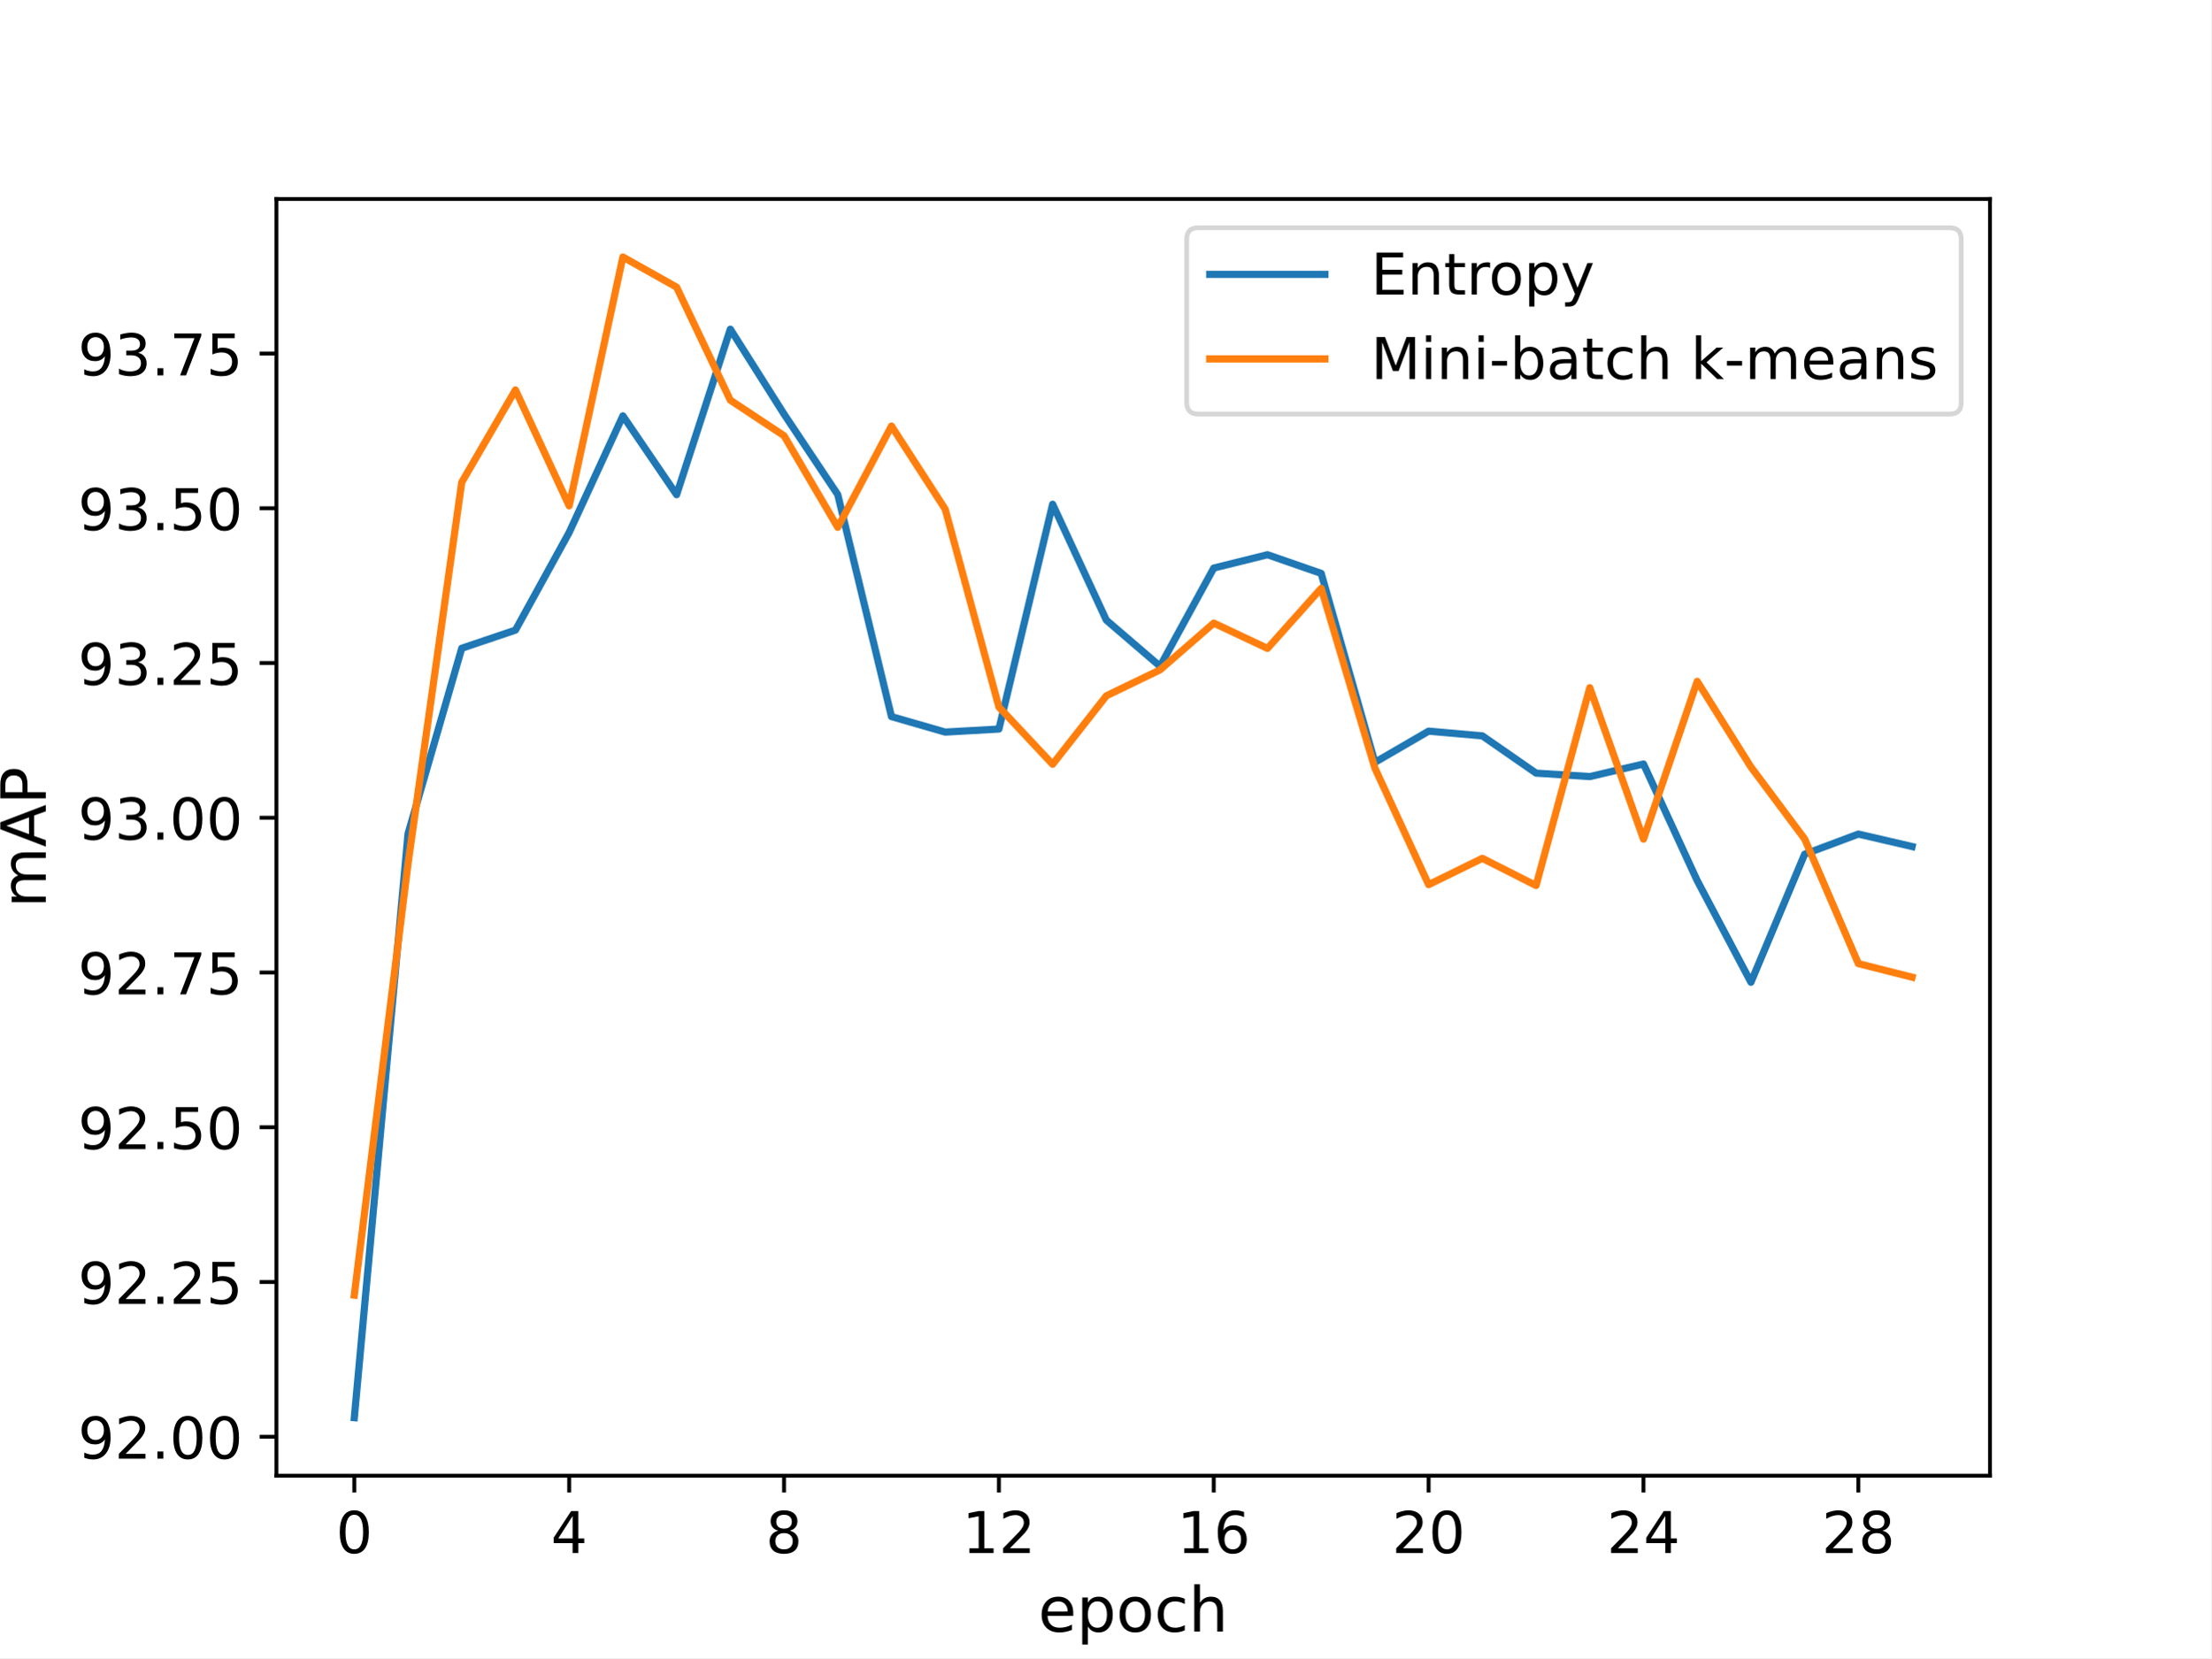
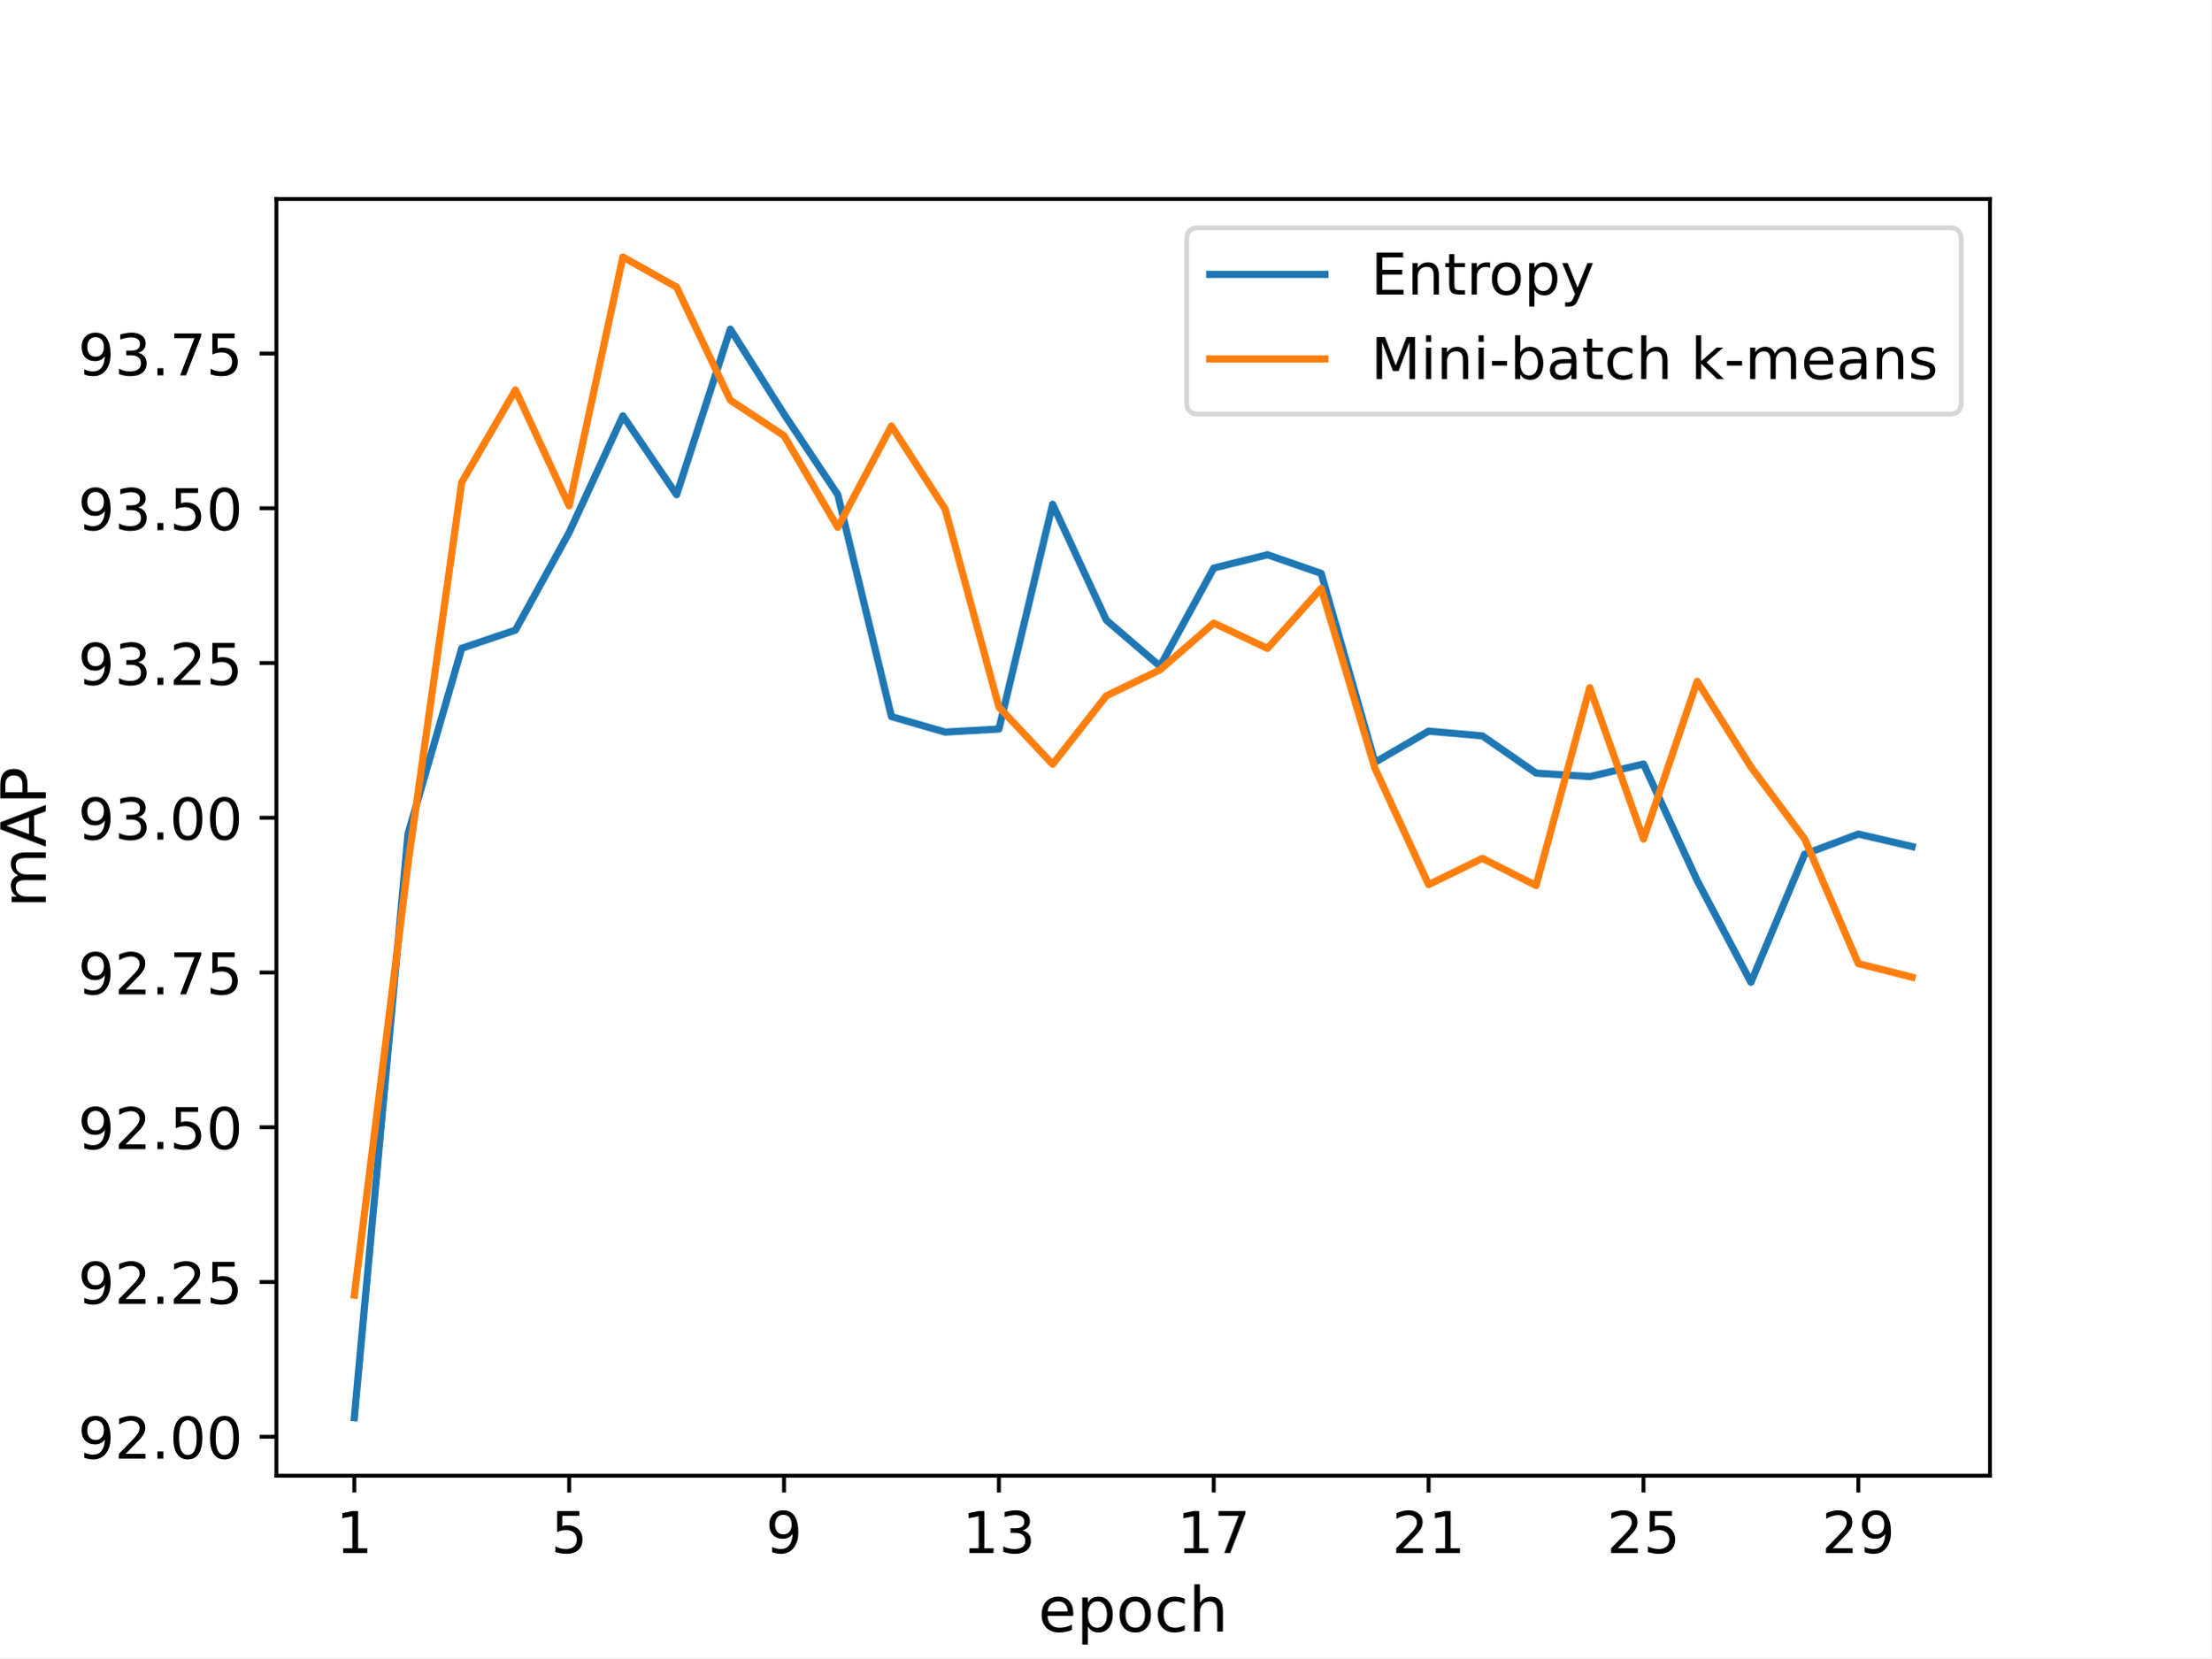
<svg xmlns="http://www.w3.org/2000/svg" xmlns:xlink="http://www.w3.org/1999/xlink" width="460.8pt" height="345.6pt" viewBox="0 0 460.8 345.6" version="1.1">
  <defs>
    <style type="text/css">*{stroke-linejoin: round; stroke-linecap: butt}</style>
  </defs>
  <g id="figure_1">
    <g id="patch_1">
      <path d="M 0 345.6  L 460.8 345.6  L 460.8 0  L 0 0  z " style="fill: #ffffff" />
    </g>
    <g id="axes_1">
      <g id="patch_2">
        <path d="M 57.6 307.584  L 414.72 307.584  L 414.72 41.472  L 57.6 41.472  z " style="fill: #ffffff" />
      </g>
      <g id="matplotlib.axis_1">
        <g id="xtick_1">
          <g id="line2d_1">
            <defs>
-               <path id="m9614fa2d9e" d="M 0 0  L 0 3.5  " style="stroke: #000000; stroke-width: 0.8" />
-             </defs>
-             <g>
-               <use xlink:href="#m9614fa2d9e" x="73.833" y="307.584" style="stroke: #000000; stroke-width: 0.8" />
+               <path id="m59d491070d" d="M 0 0  L 0 3.5  " style="stroke: #000000; stroke-width: 0.8" />
+             </defs>
+             <g>
+               <use xlink:href="#m59d491070d" x="73.833" y="307.584" style="stroke: #000000; stroke-width: 0.8" />
            </g>
          </g>
          <g id="text_1">
            <g transform="translate(70.01523 323.7021) scale(0.12 -0.12)">
              <defs>
-                 <path id="DejaVuSans-30" d="M 2034 4250  Q 1547 4250 1301 3770  Q 1056 3291 1056 2328  Q 1056 1369 1301 889  Q 1547 409 2034 409  Q 2525 409 2770 889  Q 3016 1369 3016 2328  Q 3016 3291 2770 3770  Q 2525 4250 2034 4250  z M 2034 4750  Q 2819 4750 3233 4129  Q 3647 3509 3647 2328  Q 3647 1150 3233 529  Q 2819 -91 2034 -91  Q 1250 -91 836 529  Q 422 1150 422 2328  Q 422 3509 836 4129  Q 1250 4750 2034 4750  z " transform="scale(0.015625)" />
-               </defs>
-               <use xlink:href="#DejaVuSans-30" />
+                 <path id="DejaVuSans-31" d="M 794 531  L 1825 531  L 1825 4091  L 703 3866  L 703 4441  L 1819 4666  L 2450 4666  L 2450 531  L 3481 531  L 3481 0  L 794 0  L 794 531  z " transform="scale(0.015625)" />
+               </defs>
+               <use xlink:href="#DejaVuSans-31" />
            </g>
          </g>
        </g>
        <g id="xtick_2">
          <g id="line2d_2">
            <g>
-               <use xlink:href="#m9614fa2d9e" x="118.613" y="307.584" style="stroke: #000000; stroke-width: 0.8" />
+               <use xlink:href="#m59d491070d" x="118.613" y="307.584" style="stroke: #000000; stroke-width: 0.8" />
            </g>
          </g>
          <g id="text_2">
            <g transform="translate(114.7952 323.7021) scale(0.12 -0.12)">
              <defs>
-                 <path id="DejaVuSans-34" d="M 2419 4116  L 825 1625  L 2419 1625  L 2419 4116  z M 2253 4666  L 3047 4666  L 3047 1625  L 3713 1625  L 3713 1100  L 3047 1100  L 3047 0  L 2419 0  L 2419 1100  L 313 1100  L 313 1709  L 2253 4666  z " transform="scale(0.015625)" />
-               </defs>
-               <use xlink:href="#DejaVuSans-34" />
+                 <path id="DejaVuSans-35" d="M 691 4666  L 3169 4666  L 3169 4134  L 1269 4134  L 1269 2991  Q 1406 3038 1543 3061  Q 1681 3084 1819 3084  Q 2600 3084 3056 2656  Q 3513 2228 3513 1497  Q 3513 744 3044 326  Q 2575 -91 1722 -91  Q 1428 -91 1123 -41  Q 819 9 494 109  L 494 744  Q 775 591 1075 516  Q 1375 441 1709 441  Q 2250 441 2565 725  Q 2881 1009 2881 1497  Q 2881 1984 2565 2268  Q 2250 2553 1709 2553  Q 1456 2553 1204 2497  Q 953 2441 691 2322  L 691 4666  z " transform="scale(0.015625)" />
+               </defs>
+               <use xlink:href="#DejaVuSans-35" />
            </g>
          </g>
        </g>
        <g id="xtick_3">
          <g id="line2d_3">
            <g>
-               <use xlink:href="#m9614fa2d9e" x="163.393" y="307.584" style="stroke: #000000; stroke-width: 0.8" />
+               <use xlink:href="#m59d491070d" x="163.393" y="307.584" style="stroke: #000000; stroke-width: 0.8" />
            </g>
          </g>
          <g id="text_3">
            <g transform="translate(159.5751 323.7021) scale(0.12 -0.12)">
              <defs>
-                 <path id="DejaVuSans-38" d="M 2034 2216  Q 1584 2216 1326 1975  Q 1069 1734 1069 1313  Q 1069 891 1326 650  Q 1584 409 2034 409  Q 2484 409 2743 651  Q 3003 894 3003 1313  Q 3003 1734 2745 1975  Q 2488 2216 2034 2216  z M 1403 2484  Q 997 2584 770 2862  Q 544 3141 544 3541  Q 544 4100 942 4425  Q 1341 4750 2034 4750  Q 2731 4750 3128 4425  Q 3525 4100 3525 3541  Q 3525 3141 3298 2862  Q 3072 2584 2669 2484  Q 3125 2378 3379 2068  Q 3634 1759 3634 1313  Q 3634 634 3220 271  Q 2806 -91 2034 -91  Q 1263 -91 848 271  Q 434 634 434 1313  Q 434 1759 690 2068  Q 947 2378 1403 2484  z M 1172 3481  Q 1172 3119 1398 2916  Q 1625 2713 2034 2713  Q 2441 2713 2670 2916  Q 2900 3119 2900 3481  Q 2900 3844 2670 4047  Q 2441 4250 2034 4250  Q 1625 4250 1398 4047  Q 1172 3844 1172 3481  z " transform="scale(0.015625)" />
-               </defs>
-               <use xlink:href="#DejaVuSans-38" />
+                 <path id="DejaVuSans-39" d="M 703 97  L 703 672  Q 941 559 1184 500  Q 1428 441 1663 441  Q 2288 441 2617 861  Q 2947 1281 2994 2138  Q 2813 1869 2534 1725  Q 2256 1581 1919 1581  Q 1219 1581 811 2004  Q 403 2428 403 3163  Q 403 3881 828 4315  Q 1253 4750 1959 4750  Q 2769 4750 3195 4129  Q 3622 3509 3622 2328  Q 3622 1225 3098 567  Q 2575 -91 1691 -91  Q 1453 -91 1209 -44  Q 966 3 703 97  z M 1959 2075  Q 2384 2075 2632 2365  Q 2881 2656 2881 3163  Q 2881 3666 2632 3958  Q 2384 4250 1959 4250  Q 1534 4250 1286 3958  Q 1038 3666 1038 3163  Q 1038 2656 1286 2365  Q 1534 2075 1959 2075  z " transform="scale(0.015625)" />
+               </defs>
+               <use xlink:href="#DejaVuSans-39" />
            </g>
          </g>
        </g>
        <g id="xtick_4">
          <g id="line2d_4">
            <g>
-               <use xlink:href="#m9614fa2d9e" x="208.173" y="307.584" style="stroke: #000000; stroke-width: 0.8" />
+               <use xlink:href="#m59d491070d" x="208.173" y="307.584" style="stroke: #000000; stroke-width: 0.8" />
            </g>
          </g>
          <g id="text_4">
            <g transform="translate(200.5375 323.7021) scale(0.12 -0.12)">
              <defs>
-                 <path id="DejaVuSans-31" d="M 794 531  L 1825 531  L 1825 4091  L 703 3866  L 703 4441  L 1819 4666  L 2450 4666  L 2450 531  L 3481 531  L 3481 0  L 794 0  L 794 531  z " transform="scale(0.015625)" />
-                 <path id="DejaVuSans-32" d="M 1228 531  L 3431 531  L 3431 0  L 469 0  L 469 531  Q 828 903 1448 1529  Q 2069 2156 2228 2338  Q 2531 2678 2651 2914  Q 2772 3150 2772 3378  Q 2772 3750 2511 3984  Q 2250 4219 1831 4219  Q 1534 4219 1204 4116  Q 875 4013 500 3803  L 500 4441  Q 881 4594 1212 4672  Q 1544 4750 1819 4750  Q 2544 4750 2975 4387  Q 3406 4025 3406 3419  Q 3406 3131 3298 2873  Q 3191 2616 2906 2266  Q 2828 2175 2409 1742  Q 1991 1309 1228 531  z " transform="scale(0.015625)" />
+                 <path id="DejaVuSans-33" d="M 2597 2516  Q 3050 2419 3304 2112  Q 3559 1806 3559 1356  Q 3559 666 3084 287  Q 2609 -91 1734 -91  Q 1441 -91 1130 -33  Q 819 25 488 141  L 488 750  Q 750 597 1062 519  Q 1375 441 1716 441  Q 2309 441 2620 675  Q 2931 909 2931 1356  Q 2931 1769 2642 2001  Q 2353 2234 1838 2234  L 1294 2234  L 1294 2753  L 1863 2753  Q 2328 2753 2575 2939  Q 2822 3125 2822 3475  Q 2822 3834 2567 4026  Q 2313 4219 1838 4219  Q 1578 4219 1281 4162  Q 984 4106 628 3988  L 628 4550  Q 988 4650 1302 4700  Q 1616 4750 1894 4750  Q 2613 4750 3031 4423  Q 3450 4097 3450 3541  Q 3450 3153 3228 2886  Q 3006 2619 2597 2516  z " transform="scale(0.015625)" />
              </defs>
              <use xlink:href="#DejaVuSans-31" />
-               <use xlink:href="#DejaVuSans-32" x="63.623" />
+               <use xlink:href="#DejaVuSans-33" x="63.623" />
            </g>
          </g>
        </g>
        <g id="xtick_5">
          <g id="line2d_5">
            <g>
-               <use xlink:href="#m9614fa2d9e" x="252.952" y="307.584" style="stroke: #000000; stroke-width: 0.8" />
+               <use xlink:href="#m59d491070d" x="252.952" y="307.584" style="stroke: #000000; stroke-width: 0.8" />
            </g>
          </g>
          <g id="text_5">
            <g transform="translate(245.3175 323.7021) scale(0.12 -0.12)">
              <defs>
-                 <path id="DejaVuSans-36" d="M 2113 2584  Q 1688 2584 1439 2293  Q 1191 2003 1191 1497  Q 1191 994 1439 701  Q 1688 409 2113 409  Q 2538 409 2786 701  Q 3034 994 3034 1497  Q 3034 2003 2786 2293  Q 2538 2584 2113 2584  z M 3366 4563  L 3366 3988  Q 3128 4100 2886 4159  Q 2644 4219 2406 4219  Q 1781 4219 1451 3797  Q 1122 3375 1075 2522  Q 1259 2794 1537 2939  Q 1816 3084 2150 3084  Q 2853 3084 3261 2657  Q 3669 2231 3669 1497  Q 3669 778 3244 343  Q 2819 -91 2113 -91  Q 1303 -91 875 529  Q 447 1150 447 2328  Q 447 3434 972 4092  Q 1497 4750 2381 4750  Q 2619 4750 2861 4703  Q 3103 4656 3366 4563  z " transform="scale(0.015625)" />
+                 <path id="DejaVuSans-37" d="M 525 4666  L 3525 4666  L 3525 4397  L 1831 0  L 1172 0  L 2766 4134  L 525 4134  L 525 4666  z " transform="scale(0.015625)" />
              </defs>
              <use xlink:href="#DejaVuSans-31" />
-               <use xlink:href="#DejaVuSans-36" x="63.623" />
+               <use xlink:href="#DejaVuSans-37" x="63.623" />
            </g>
          </g>
        </g>
        <g id="xtick_6">
          <g id="line2d_6">
            <g>
-               <use xlink:href="#m9614fa2d9e" x="297.732" y="307.584" style="stroke: #000000; stroke-width: 0.8" />
+               <use xlink:href="#m59d491070d" x="297.732" y="307.584" style="stroke: #000000; stroke-width: 0.8" />
            </g>
          </g>
          <g id="text_6">
            <g transform="translate(290.0974 323.7021) scale(0.12 -0.12)">
+               <defs>
+                 <path id="DejaVuSans-32" d="M 1228 531  L 3431 531  L 3431 0  L 469 0  L 469 531  Q 828 903 1448 1529  Q 2069 2156 2228 2338  Q 2531 2678 2651 2914  Q 2772 3150 2772 3378  Q 2772 3750 2511 3984  Q 2250 4219 1831 4219  Q 1534 4219 1204 4116  Q 875 4013 500 3803  L 500 4441  Q 881 4594 1212 4672  Q 1544 4750 1819 4750  Q 2544 4750 2975 4387  Q 3406 4025 3406 3419  Q 3406 3131 3298 2873  Q 3191 2616 2906 2266  Q 2828 2175 2409 1742  Q 1991 1309 1228 531  z " transform="scale(0.015625)" />
+               </defs>
              <use xlink:href="#DejaVuSans-32" />
-               <use xlink:href="#DejaVuSans-30" x="63.623" />
+               <use xlink:href="#DejaVuSans-31" x="63.623" />
            </g>
          </g>
        </g>
        <g id="xtick_7">
          <g id="line2d_7">
            <g>
-               <use xlink:href="#m9614fa2d9e" x="342.512" y="307.584" style="stroke: #000000; stroke-width: 0.8" />
+               <use xlink:href="#m59d491070d" x="342.512" y="307.584" style="stroke: #000000; stroke-width: 0.8" />
            </g>
          </g>
          <g id="text_7">
            <g transform="translate(334.8774 323.7021) scale(0.12 -0.12)">
              <use xlink:href="#DejaVuSans-32" />
-               <use xlink:href="#DejaVuSans-34" x="63.623" />
+               <use xlink:href="#DejaVuSans-35" x="63.623" />
            </g>
          </g>
        </g>
        <g id="xtick_8">
          <g id="line2d_8">
            <g>
-               <use xlink:href="#m9614fa2d9e" x="387.292" y="307.584" style="stroke: #000000; stroke-width: 0.8" />
+               <use xlink:href="#m59d491070d" x="387.292" y="307.584" style="stroke: #000000; stroke-width: 0.8" />
            </g>
          </g>
          <g id="text_8">
            <g transform="translate(379.6573 323.7021) scale(0.12 -0.12)">
              <use xlink:href="#DejaVuSans-32" />
-               <use xlink:href="#DejaVuSans-38" x="63.623" />
+               <use xlink:href="#DejaVuSans-39" x="63.623" />
            </g>
          </g>
        </g>
        <g id="text_9">
          <g transform="translate(216.3634 340.0757) scale(0.13 -0.13)">
            <defs>
              <path id="DejaVuSans-65" d="M 3597 1894  L 3597 1613  L 953 1613  Q 991 1019 1311 708  Q 1631 397 2203 397  Q 2534 397 2845 478  Q 3156 559 3463 722  L 3463 178  Q 3153 47 2828 -22  Q 2503 -91 2169 -91  Q 1331 -91 842 396  Q 353 884 353 1716  Q 353 2575 817 3079  Q 1281 3584 2069 3584  Q 2775 3584 3186 3129  Q 3597 2675 3597 1894  z M 3022 2063  Q 3016 2534 2758 2815  Q 2500 3097 2075 3097  Q 1594 3097 1305 2825  Q 1016 2553 972 2059  L 3022 2063  z " transform="scale(0.015625)" />
              <path id="DejaVuSans-70" d="M 1159 525  L 1159 -1331  L 581 -1331  L 581 3500  L 1159 3500  L 1159 2969  Q 1341 3281 1617 3432  Q 1894 3584 2278 3584  Q 2916 3584 3314 3078  Q 3713 2572 3713 1747  Q 3713 922 3314 415  Q 2916 -91 2278 -91  Q 1894 -91 1617 61  Q 1341 213 1159 525  z M 3116 1747  Q 3116 2381 2855 2742  Q 2594 3103 2138 3103  Q 1681 3103 1420 2742  Q 1159 2381 1159 1747  Q 1159 1113 1420 752  Q 1681 391 2138 391  Q 2594 391 2855 752  Q 3116 1113 3116 1747  z " transform="scale(0.015625)" />
              <path id="DejaVuSans-6f" d="M 1959 3097  Q 1497 3097 1228 2736  Q 959 2375 959 1747  Q 959 1119 1226 758  Q 1494 397 1959 397  Q 2419 397 2687 759  Q 2956 1122 2956 1747  Q 2956 2369 2687 2733  Q 2419 3097 1959 3097  z M 1959 3584  Q 2709 3584 3137 3096  Q 3566 2609 3566 1747  Q 3566 888 3137 398  Q 2709 -91 1959 -91  Q 1206 -91 779 398  Q 353 888 353 1747  Q 353 2609 779 3096  Q 1206 3584 1959 3584  z " transform="scale(0.015625)" />
              <path id="DejaVuSans-63" d="M 3122 3366  L 3122 2828  Q 2878 2963 2633 3030  Q 2388 3097 2138 3097  Q 1578 3097 1268 2742  Q 959 2388 959 1747  Q 959 1106 1268 751  Q 1578 397 2138 397  Q 2388 397 2633 464  Q 2878 531 3122 666  L 3122 134  Q 2881 22 2623 -34  Q 2366 -91 2075 -91  Q 1284 -91 818 406  Q 353 903 353 1747  Q 353 2603 823 3093  Q 1294 3584 2113 3584  Q 2378 3584 2631 3529  Q 2884 3475 3122 3366  z " transform="scale(0.015625)" />
              <path id="DejaVuSans-68" d="M 3513 2113  L 3513 0  L 2938 0  L 2938 2094  Q 2938 2591 2744 2837  Q 2550 3084 2163 3084  Q 1697 3084 1428 2787  Q 1159 2491 1159 1978  L 1159 0  L 581 0  L 581 4863  L 1159 4863  L 1159 2956  Q 1366 3272 1645 3428  Q 1925 3584 2291 3584  Q 2894 3584 3203 3211  Q 3513 2838 3513 2113  z " transform="scale(0.015625)" />
            </defs>
            <use xlink:href="#DejaVuSans-65" />
            <use xlink:href="#DejaVuSans-70" x="61.523" />
            <use xlink:href="#DejaVuSans-6f" x="125" />
            <use xlink:href="#DejaVuSans-63" x="186.182" />
            <use xlink:href="#DejaVuSans-68" x="241.162" />
          </g>
        </g>
      </g>
      <g id="matplotlib.axis_2">
        <g id="ytick_1">
          <g id="line2d_9">
            <defs>
-               <path id="m86a0bb98fb" d="M 0 0  L -3.5 0  " style="stroke: #000000; stroke-width: 0.8" />
-             </defs>
-             <g>
-               <use xlink:href="#m86a0bb98fb" x="57.6" y="299.468" style="stroke: #000000; stroke-width: 0.8" />
+               <path id="m4a0a1a02dc" d="M 0 0  L -3.5 0  " style="stroke: #000000; stroke-width: 0.8" />
+             </defs>
+             <g>
+               <use xlink:href="#m4a0a1a02dc" x="57.6" y="299.468" style="stroke: #000000; stroke-width: 0.8" />
            </g>
          </g>
          <g id="text_10">
            <g transform="translate(16.24625 304.0269) scale(0.12 -0.12)">
              <defs>
-                 <path id="DejaVuSans-39" d="M 703 97  L 703 672  Q 941 559 1184 500  Q 1428 441 1663 441  Q 2288 441 2617 861  Q 2947 1281 2994 2138  Q 2813 1869 2534 1725  Q 2256 1581 1919 1581  Q 1219 1581 811 2004  Q 403 2428 403 3163  Q 403 3881 828 4315  Q 1253 4750 1959 4750  Q 2769 4750 3195 4129  Q 3622 3509 3622 2328  Q 3622 1225 3098 567  Q 2575 -91 1691 -91  Q 1453 -91 1209 -44  Q 966 3 703 97  z M 1959 2075  Q 2384 2075 2632 2365  Q 2881 2656 2881 3163  Q 2881 3666 2632 3958  Q 2384 4250 1959 4250  Q 1534 4250 1286 3958  Q 1038 3666 1038 3163  Q 1038 2656 1286 2365  Q 1534 2075 1959 2075  z " transform="scale(0.015625)" />
                <path id="DejaVuSans-2e" d="M 684 794  L 1344 794  L 1344 0  L 684 0  L 684 794  z " transform="scale(0.015625)" />
+                 <path id="DejaVuSans-30" d="M 2034 4250  Q 1547 4250 1301 3770  Q 1056 3291 1056 2328  Q 1056 1369 1301 889  Q 1547 409 2034 409  Q 2525 409 2770 889  Q 3016 1369 3016 2328  Q 3016 3291 2770 3770  Q 2525 4250 2034 4250  z M 2034 4750  Q 2819 4750 3233 4129  Q 3647 3509 3647 2328  Q 3647 1150 3233 529  Q 2819 -91 2034 -91  Q 1250 -91 836 529  Q 422 1150 422 2328  Q 422 3509 836 4129  Q 1250 4750 2034 4750  z " transform="scale(0.015625)" />
              </defs>
              <use xlink:href="#DejaVuSans-39" />
              <use xlink:href="#DejaVuSans-32" x="63.623" />
              <use xlink:href="#DejaVuSans-2e" x="127.246" />
              <use xlink:href="#DejaVuSans-30" x="159.033" />
              <use xlink:href="#DejaVuSans-30" x="222.656" />
            </g>
          </g>
        </g>
        <g id="ytick_2">
          <g id="line2d_10">
            <g>
-               <use xlink:href="#m86a0bb98fb" x="57.6" y="267.212" style="stroke: #000000; stroke-width: 0.8" />
+               <use xlink:href="#m4a0a1a02dc" x="57.6" y="267.212" style="stroke: #000000; stroke-width: 0.8" />
            </g>
          </g>
          <g id="text_11">
            <g transform="translate(16.24625 271.7711) scale(0.12 -0.12)">
-               <defs>
-                 <path id="DejaVuSans-35" d="M 691 4666  L 3169 4666  L 3169 4134  L 1269 4134  L 1269 2991  Q 1406 3038 1543 3061  Q 1681 3084 1819 3084  Q 2600 3084 3056 2656  Q 3513 2228 3513 1497  Q 3513 744 3044 326  Q 2575 -91 1722 -91  Q 1428 -91 1123 -41  Q 819 9 494 109  L 494 744  Q 775 591 1075 516  Q 1375 441 1709 441  Q 2250 441 2565 725  Q 2881 1009 2881 1497  Q 2881 1984 2565 2268  Q 2250 2553 1709 2553  Q 1456 2553 1204 2497  Q 953 2441 691 2322  L 691 4666  z " transform="scale(0.015625)" />
-               </defs>
              <use xlink:href="#DejaVuSans-39" />
              <use xlink:href="#DejaVuSans-32" x="63.623" />
              <use xlink:href="#DejaVuSans-2e" x="127.246" />
              <use xlink:href="#DejaVuSans-32" x="159.033" />
              <use xlink:href="#DejaVuSans-35" x="222.656" />
            </g>
          </g>
        </g>
        <g id="ytick_3">
          <g id="line2d_11">
            <g>
-               <use xlink:href="#m86a0bb98fb" x="57.6" y="234.956" style="stroke: #000000; stroke-width: 0.8" />
+               <use xlink:href="#m4a0a1a02dc" x="57.6" y="234.956" style="stroke: #000000; stroke-width: 0.8" />
            </g>
          </g>
          <g id="text_12">
            <g transform="translate(16.24625 239.5154) scale(0.12 -0.12)">
              <use xlink:href="#DejaVuSans-39" />
              <use xlink:href="#DejaVuSans-32" x="63.623" />
              <use xlink:href="#DejaVuSans-2e" x="127.246" />
              <use xlink:href="#DejaVuSans-35" x="159.033" />
              <use xlink:href="#DejaVuSans-30" x="222.656" />
            </g>
          </g>
        </g>
        <g id="ytick_4">
          <g id="line2d_12">
            <g>
-               <use xlink:href="#m86a0bb98fb" x="57.6" y="202.701" style="stroke: #000000; stroke-width: 0.8" />
+               <use xlink:href="#m4a0a1a02dc" x="57.6" y="202.701" style="stroke: #000000; stroke-width: 0.8" />
            </g>
          </g>
          <g id="text_13">
            <g transform="translate(16.24625 207.2596) scale(0.12 -0.12)">
-               <defs>
-                 <path id="DejaVuSans-37" d="M 525 4666  L 3525 4666  L 3525 4397  L 1831 0  L 1172 0  L 2766 4134  L 525 4134  L 525 4666  z " transform="scale(0.015625)" />
-               </defs>
              <use xlink:href="#DejaVuSans-39" />
              <use xlink:href="#DejaVuSans-32" x="63.623" />
              <use xlink:href="#DejaVuSans-2e" x="127.246" />
              <use xlink:href="#DejaVuSans-37" x="159.033" />
              <use xlink:href="#DejaVuSans-35" x="222.656" />
            </g>
          </g>
        </g>
        <g id="ytick_5">
          <g id="line2d_13">
            <g>
-               <use xlink:href="#m86a0bb98fb" x="57.6" y="170.445" style="stroke: #000000; stroke-width: 0.8" />
+               <use xlink:href="#m4a0a1a02dc" x="57.6" y="170.445" style="stroke: #000000; stroke-width: 0.8" />
            </g>
          </g>
          <g id="text_14">
            <g transform="translate(16.24625 175.0039) scale(0.12 -0.12)">
-               <defs>
-                 <path id="DejaVuSans-33" d="M 2597 2516  Q 3050 2419 3304 2112  Q 3559 1806 3559 1356  Q 3559 666 3084 287  Q 2609 -91 1734 -91  Q 1441 -91 1130 -33  Q 819 25 488 141  L 488 750  Q 750 597 1062 519  Q 1375 441 1716 441  Q 2309 441 2620 675  Q 2931 909 2931 1356  Q 2931 1769 2642 2001  Q 2353 2234 1838 2234  L 1294 2234  L 1294 2753  L 1863 2753  Q 2328 2753 2575 2939  Q 2822 3125 2822 3475  Q 2822 3834 2567 4026  Q 2313 4219 1838 4219  Q 1578 4219 1281 4162  Q 984 4106 628 3988  L 628 4550  Q 988 4650 1302 4700  Q 1616 4750 1894 4750  Q 2613 4750 3031 4423  Q 3450 4097 3450 3541  Q 3450 3153 3228 2886  Q 3006 2619 2597 2516  z " transform="scale(0.015625)" />
-               </defs>
              <use xlink:href="#DejaVuSans-39" />
              <use xlink:href="#DejaVuSans-33" x="63.623" />
              <use xlink:href="#DejaVuSans-2e" x="127.246" />
              <use xlink:href="#DejaVuSans-30" x="159.033" />
              <use xlink:href="#DejaVuSans-30" x="222.656" />
            </g>
          </g>
        </g>
        <g id="ytick_6">
          <g id="line2d_14">
            <g>
-               <use xlink:href="#m86a0bb98fb" x="57.6" y="138.189" style="stroke: #000000; stroke-width: 0.8" />
+               <use xlink:href="#m4a0a1a02dc" x="57.6" y="138.189" style="stroke: #000000; stroke-width: 0.8" />
            </g>
          </g>
          <g id="text_15">
            <g transform="translate(16.24625 142.7482) scale(0.12 -0.12)">
              <use xlink:href="#DejaVuSans-39" />
              <use xlink:href="#DejaVuSans-33" x="63.623" />
              <use xlink:href="#DejaVuSans-2e" x="127.246" />
              <use xlink:href="#DejaVuSans-32" x="159.033" />
              <use xlink:href="#DejaVuSans-35" x="222.656" />
            </g>
          </g>
        </g>
        <g id="ytick_7">
          <g id="line2d_15">
            <g>
-               <use xlink:href="#m86a0bb98fb" x="57.6" y="105.933" style="stroke: #000000; stroke-width: 0.8" />
+               <use xlink:href="#m4a0a1a02dc" x="57.6" y="105.933" style="stroke: #000000; stroke-width: 0.8" />
            </g>
          </g>
          <g id="text_16">
            <g transform="translate(16.24625 110.4924) scale(0.12 -0.12)">
              <use xlink:href="#DejaVuSans-39" />
              <use xlink:href="#DejaVuSans-33" x="63.623" />
              <use xlink:href="#DejaVuSans-2e" x="127.246" />
              <use xlink:href="#DejaVuSans-35" x="159.033" />
              <use xlink:href="#DejaVuSans-30" x="222.656" />
            </g>
          </g>
        </g>
        <g id="ytick_8">
          <g id="line2d_16">
            <g>
-               <use xlink:href="#m86a0bb98fb" x="57.6" y="73.678" style="stroke: #000000; stroke-width: 0.8" />
+               <use xlink:href="#m4a0a1a02dc" x="57.6" y="73.678" style="stroke: #000000; stroke-width: 0.8" />
            </g>
          </g>
          <g id="text_17">
            <g transform="translate(16.24625 78.2367) scale(0.12 -0.12)">
              <use xlink:href="#DejaVuSans-39" />
              <use xlink:href="#DejaVuSans-33" x="63.623" />
              <use xlink:href="#DejaVuSans-2e" x="127.246" />
              <use xlink:href="#DejaVuSans-37" x="159.033" />
              <use xlink:href="#DejaVuSans-35" x="222.656" />
            </g>
          </g>
        </g>
        <g id="text_18">
          <g transform="translate(9.542656 189.2251) rotate(-90) scale(0.13 -0.13)">
            <defs>
              <path id="DejaVuSans-6d" d="M 3328 2828  Q 3544 3216 3844 3400  Q 4144 3584 4550 3584  Q 5097 3584 5394 3201  Q 5691 2819 5691 2113  L 5691 0  L 5113 0  L 5113 2094  Q 5113 2597 4934 2840  Q 4756 3084 4391 3084  Q 3944 3084 3684 2787  Q 3425 2491 3425 1978  L 3425 0  L 2847 0  L 2847 2094  Q 2847 2600 2669 2842  Q 2491 3084 2119 3084  Q 1678 3084 1418 2786  Q 1159 2488 1159 1978  L 1159 0  L 581 0  L 581 3500  L 1159 3500  L 1159 2956  Q 1356 3278 1631 3431  Q 1906 3584 2284 3584  Q 2666 3584 2933 3390  Q 3200 3197 3328 2828  z " transform="scale(0.015625)" />
              <path id="DejaVuSans-41" d="M 2188 4044  L 1331 1722  L 3047 1722  L 2188 4044  z M 1831 4666  L 2547 4666  L 4325 0  L 3669 0  L 3244 1197  L 1141 1197  L 716 0  L 50 0  L 1831 4666  z " transform="scale(0.015625)" />
              <path id="DejaVuSans-50" d="M 1259 4147  L 1259 2394  L 2053 2394  Q 2494 2394 2734 2622  Q 2975 2850 2975 3272  Q 2975 3691 2734 3919  Q 2494 4147 2053 4147  L 1259 4147  z M 628 4666  L 2053 4666  Q 2838 4666 3239 4311  Q 3641 3956 3641 3272  Q 3641 2581 3239 2228  Q 2838 1875 2053 1875  L 1259 1875  L 1259 0  L 628 0  L 628 4666  z " transform="scale(0.015625)" />
            </defs>
            <use xlink:href="#DejaVuSans-6d" />
            <use xlink:href="#DejaVuSans-41" x="97.412" />
            <use xlink:href="#DejaVuSans-50" x="165.82" />
          </g>
        </g>
      </g>
      <g id="line2d_17">
-         <path d="M 73.833 295.488  L 85.028 173.793  L 96.223 135.116  L 107.418 131.335  L 118.613 110.975  L 129.808 86.673  L 141.003 103.108  L 152.198 68.608  L 163.393 86.312  L 174.588 103.09  L 185.783 149.361  L 196.978 152.589  L 208.173 151.954  L 219.368 105.096  L 230.563 129.257  L 241.757 138.869  L 252.952 118.397  L 264.147 115.62  L 275.342 119.508  L 286.537 158.893  L 297.732 152.393  L 308.927 153.376  L 320.122 161.143  L 331.317 161.86  L 342.512 159.244  L 353.707 183.548  L 364.902 204.732  L 376.097 178.037  L 387.292 173.846  L 398.487 176.444  " clip-path="url(#p66e0d93abb)" style="fill: none; stroke: #1f77b4; stroke-width: 1.5; stroke-linecap: square" />
+         <path d="M 73.833 295.488  L 85.028 173.793  L 96.223 135.116  L 107.418 131.335  L 118.613 110.975  L 129.808 86.673  L 141.003 103.108  L 152.198 68.608  L 163.393 86.312  L 174.588 103.09  L 185.783 149.361  L 196.978 152.589  L 208.173 151.954  L 219.368 105.096  L 230.563 129.257  L 241.757 138.869  L 252.952 118.397  L 264.147 115.62  L 275.342 119.508  L 286.537 158.893  L 297.732 152.393  L 308.927 153.376  L 320.122 161.143  L 331.317 161.86  L 342.512 159.244  L 353.707 183.548  L 364.902 204.732  L 376.097 178.037  L 387.292 173.846  L 398.487 176.444  " clip-path="url(#pc328916f5a)" style="fill: none; stroke: #1f77b4; stroke-width: 1.5; stroke-linecap: square" />
      </g>
      <g id="line2d_18">
-         <path d="M 73.833 269.942  L 85.028 180.01  L 96.223 100.528  L 107.418 81.274  L 118.613 105.423  L 129.808 53.568  L 141.003 59.853  L 152.198 83.406  L 163.393 90.821  L 174.588 109.912  L 185.783 88.798  L 196.978 106.121  L 208.173 147.362  L 219.368 159.297  L 230.563 145.032  L 241.757 139.615  L 252.952 129.869  L 264.147 135.142  L 275.342 122.627  L 286.537 160.11  L 297.732 184.388  L 308.927 178.904  L 320.122 184.571  L 331.317 143.34  L 342.512 174.897  L 353.707 142.011  L 364.902 159.861  L 376.097 174.865  L 387.292 200.85  L 398.487 203.678  " clip-path="url(#p66e0d93abb)" style="fill: none; stroke: #ff7f0e; stroke-width: 1.5; stroke-linecap: square" />
+         <path d="M 73.833 269.942  L 85.028 180.01  L 96.223 100.528  L 107.418 81.274  L 118.613 105.423  L 129.808 53.568  L 141.003 59.853  L 152.198 83.406  L 163.393 90.821  L 174.588 109.912  L 185.783 88.798  L 196.978 106.121  L 208.173 147.362  L 219.368 159.297  L 230.563 145.032  L 241.757 139.615  L 252.952 129.869  L 264.147 135.142  L 275.342 122.627  L 286.537 160.11  L 297.732 184.388  L 308.927 178.904  L 320.122 184.571  L 331.317 143.34  L 342.512 174.897  L 353.707 142.011  L 364.902 159.861  L 376.097 174.865  L 387.292 200.85  L 398.487 203.678  " clip-path="url(#pc328916f5a)" style="fill: none; stroke: #ff7f0e; stroke-width: 1.5; stroke-linecap: square" />
      </g>
      <g id="patch_3">
        <path d="M 57.6 307.584  L 57.6 41.472  " style="fill: none; stroke: #000000; stroke-width: 0.8; stroke-linejoin: miter; stroke-linecap: square" />
      </g>
      <g id="patch_4">
        <path d="M 414.72 307.584  L 414.72 41.472  " style="fill: none; stroke: #000000; stroke-width: 0.8; stroke-linejoin: miter; stroke-linecap: square" />
      </g>
      <g id="patch_5">
        <path d="M 57.6 307.584  L 414.72 307.584  " style="fill: none; stroke: #000000; stroke-width: 0.8; stroke-linejoin: miter; stroke-linecap: square" />
      </g>
      <g id="patch_6">
        <path d="M 57.6 41.472  L 414.72 41.472  " style="fill: none; stroke: #000000; stroke-width: 0.8; stroke-linejoin: miter; stroke-linecap: square" />
      </g>
      <g id="legend_1">
        <g id="patch_7">
          <path d="M 249.711 86.299  L 406.32 86.299  Q 408.72 86.299 408.72 83.9  L 408.72 49.872  Q 408.72 47.472 406.32 47.472  L 249.711 47.472  Q 247.311 47.472 247.311 49.872  L 247.311 83.9  Q 247.311 86.299 249.711 86.299  z " style="fill: #ffffff; opacity: 0.8; stroke: #cccccc; stroke-linejoin: miter" />
        </g>
        <g id="line2d_19">
          <path d="M 252.111 57.19  L 264.111 57.19  L 276.111 57.19  " style="fill: none; stroke: #1f77b4; stroke-width: 1.5; stroke-linecap: square" />
        </g>
        <g id="text_19">
          <g transform="translate(285.7106 61.39012) scale(0.12 -0.12)">
            <defs>
              <path id="DejaVuSans-45" d="M 628 4666  L 3578 4666  L 3578 4134  L 1259 4134  L 1259 2753  L 3481 2753  L 3481 2222  L 1259 2222  L 1259 531  L 3634 531  L 3634 0  L 628 0  L 628 4666  z " transform="scale(0.015625)" />
              <path id="DejaVuSans-6e" d="M 3513 2113  L 3513 0  L 2938 0  L 2938 2094  Q 2938 2591 2744 2837  Q 2550 3084 2163 3084  Q 1697 3084 1428 2787  Q 1159 2491 1159 1978  L 1159 0  L 581 0  L 581 3500  L 1159 3500  L 1159 2956  Q 1366 3272 1645 3428  Q 1925 3584 2291 3584  Q 2894 3584 3203 3211  Q 3513 2838 3513 2113  z " transform="scale(0.015625)" />
              <path id="DejaVuSans-74" d="M 1172 4494  L 1172 3500  L 2356 3500  L 2356 3053  L 1172 3053  L 1172 1153  Q 1172 725 1289 603  Q 1406 481 1766 481  L 2356 481  L 2356 0  L 1766 0  Q 1100 0 847 248  Q 594 497 594 1153  L 594 3053  L 172 3053  L 172 3500  L 594 3500  L 594 4494  L 1172 4494  z " transform="scale(0.015625)" />
              <path id="DejaVuSans-72" d="M 2631 2963  Q 2534 3019 2420 3045  Q 2306 3072 2169 3072  Q 1681 3072 1420 2755  Q 1159 2438 1159 1844  L 1159 0  L 581 0  L 581 3500  L 1159 3500  L 1159 2956  Q 1341 3275 1631 3429  Q 1922 3584 2338 3584  Q 2397 3584 2469 3576  Q 2541 3569 2628 3553  L 2631 2963  z " transform="scale(0.015625)" />
              <path id="DejaVuSans-79" d="M 2059 -325  Q 1816 -950 1584 -1140  Q 1353 -1331 966 -1331  L 506 -1331  L 506 -850  L 844 -850  Q 1081 -850 1212 -737  Q 1344 -625 1503 -206  L 1606 56  L 191 3500  L 800 3500  L 1894 763  L 2988 3500  L 3597 3500  L 2059 -325  z " transform="scale(0.015625)" />
            </defs>
            <use xlink:href="#DejaVuSans-45" />
            <use xlink:href="#DejaVuSans-6e" x="63.184" />
            <use xlink:href="#DejaVuSans-74" x="126.562" />
            <use xlink:href="#DejaVuSans-72" x="165.771" />
            <use xlink:href="#DejaVuSans-6f" x="204.635" />
            <use xlink:href="#DejaVuSans-70" x="265.816" />
            <use xlink:href="#DejaVuSans-79" x="329.293" />
          </g>
        </g>
        <g id="line2d_20">
          <path d="M 252.111 74.804  L 264.111 74.804  L 276.111 74.804  " style="fill: none; stroke: #ff7f0e; stroke-width: 1.5; stroke-linecap: square" />
        </g>
        <g id="text_20">
          <g transform="translate(285.7106 79.00387) scale(0.12 -0.12)">
            <defs>
              <path id="DejaVuSans-4d" d="M 628 4666  L 1569 4666  L 2759 1491  L 3956 4666  L 4897 4666  L 4897 0  L 4281 0  L 4281 4097  L 3078 897  L 2444 897  L 1241 4097  L 1241 0  L 628 0  L 628 4666  z " transform="scale(0.015625)" />
              <path id="DejaVuSans-69" d="M 603 3500  L 1178 3500  L 1178 0  L 603 0  L 603 3500  z M 603 4863  L 1178 4863  L 1178 4134  L 603 4134  L 603 4863  z " transform="scale(0.015625)" />
              <path id="DejaVuSans-2d" d="M 313 2009  L 1997 2009  L 1997 1497  L 313 1497  L 313 2009  z " transform="scale(0.015625)" />
              <path id="DejaVuSans-62" d="M 3116 1747  Q 3116 2381 2855 2742  Q 2594 3103 2138 3103  Q 1681 3103 1420 2742  Q 1159 2381 1159 1747  Q 1159 1113 1420 752  Q 1681 391 2138 391  Q 2594 391 2855 752  Q 3116 1113 3116 1747  z M 1159 2969  Q 1341 3281 1617 3432  Q 1894 3584 2278 3584  Q 2916 3584 3314 3078  Q 3713 2572 3713 1747  Q 3713 922 3314 415  Q 2916 -91 2278 -91  Q 1894 -91 1617 61  Q 1341 213 1159 525  L 1159 0  L 581 0  L 581 4863  L 1159 4863  L 1159 2969  z " transform="scale(0.015625)" />
              <path id="DejaVuSans-61" d="M 2194 1759  Q 1497 1759 1228 1600  Q 959 1441 959 1056  Q 959 750 1161 570  Q 1363 391 1709 391  Q 2188 391 2477 730  Q 2766 1069 2766 1631  L 2766 1759  L 2194 1759  z M 3341 1997  L 3341 0  L 2766 0  L 2766 531  Q 2569 213 2275 61  Q 1981 -91 1556 -91  Q 1019 -91 701 211  Q 384 513 384 1019  Q 384 1609 779 1909  Q 1175 2209 1959 2209  L 2766 2209  L 2766 2266  Q 2766 2663 2505 2880  Q 2244 3097 1772 3097  Q 1472 3097 1187 3025  Q 903 2953 641 2809  L 641 3341  Q 956 3463 1253 3523  Q 1550 3584 1831 3584  Q 2591 3584 2966 3190  Q 3341 2797 3341 1997  z " transform="scale(0.015625)" />
              <path id="DejaVuSans-20" transform="scale(0.015625)" />
              <path id="DejaVuSans-6b" d="M 581 4863  L 1159 4863  L 1159 1991  L 2875 3500  L 3609 3500  L 1753 1863  L 3688 0  L 2938 0  L 1159 1709  L 1159 0  L 581 0  L 581 4863  z " transform="scale(0.015625)" />
              <path id="DejaVuSans-73" d="M 2834 3397  L 2834 2853  Q 2591 2978 2328 3040  Q 2066 3103 1784 3103  Q 1356 3103 1142 2972  Q 928 2841 928 2578  Q 928 2378 1081 2264  Q 1234 2150 1697 2047  L 1894 2003  Q 2506 1872 2764 1633  Q 3022 1394 3022 966  Q 3022 478 2636 193  Q 2250 -91 1575 -91  Q 1294 -91 989 -36  Q 684 19 347 128  L 347 722  Q 666 556 975 473  Q 1284 391 1588 391  Q 1994 391 2212 530  Q 2431 669 2431 922  Q 2431 1156 2273 1281  Q 2116 1406 1581 1522  L 1381 1569  Q 847 1681 609 1914  Q 372 2147 372 2553  Q 372 3047 722 3315  Q 1072 3584 1716 3584  Q 2034 3584 2315 3537  Q 2597 3491 2834 3397  z " transform="scale(0.015625)" />
            </defs>
            <use xlink:href="#DejaVuSans-4d" />
            <use xlink:href="#DejaVuSans-69" x="86.279" />
            <use xlink:href="#DejaVuSans-6e" x="114.062" />
            <use xlink:href="#DejaVuSans-69" x="177.441" />
            <use xlink:href="#DejaVuSans-2d" x="205.225" />
            <use xlink:href="#DejaVuSans-62" x="241.309" />
            <use xlink:href="#DejaVuSans-61" x="304.785" />
            <use xlink:href="#DejaVuSans-74" x="366.064" />
            <use xlink:href="#DejaVuSans-63" x="405.273" />
            <use xlink:href="#DejaVuSans-68" x="460.254" />
            <use xlink:href="#DejaVuSans-20" x="523.633" />
            <use xlink:href="#DejaVuSans-6b" x="555.42" />
            <use xlink:href="#DejaVuSans-2d" x="613.33" />
            <use xlink:href="#DejaVuSans-6d" x="649.414" />
            <use xlink:href="#DejaVuSans-65" x="746.826" />
            <use xlink:href="#DejaVuSans-61" x="808.35" />
            <use xlink:href="#DejaVuSans-6e" x="869.629" />
            <use xlink:href="#DejaVuSans-73" x="933.008" />
          </g>
        </g>
      </g>
    </g>
  </g>
  <defs>
-     <clipPath id="p66e0d93abb">
+     <clipPath id="pc328916f5a">
      <rect x="57.6" y="41.472" width="357.12" height="266.112" />
    </clipPath>
  </defs>
</svg>
